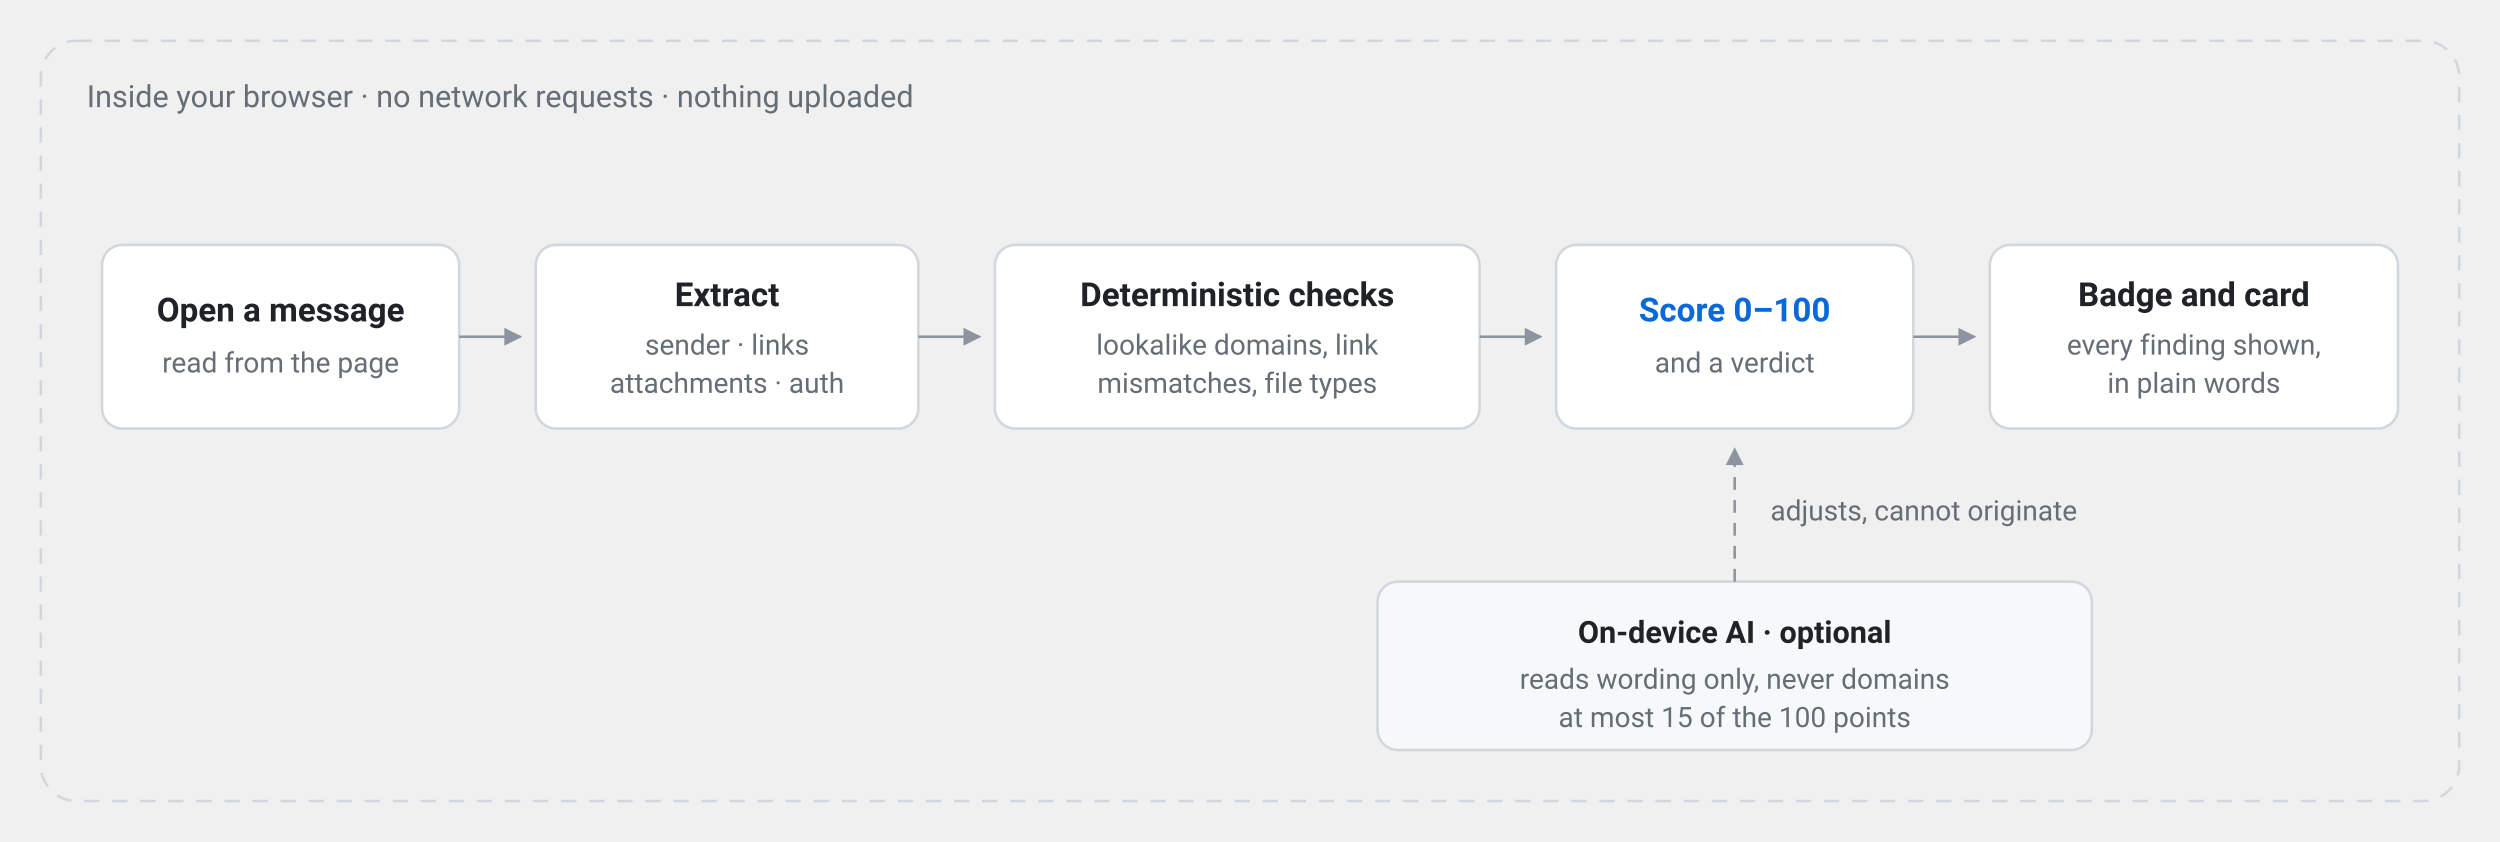
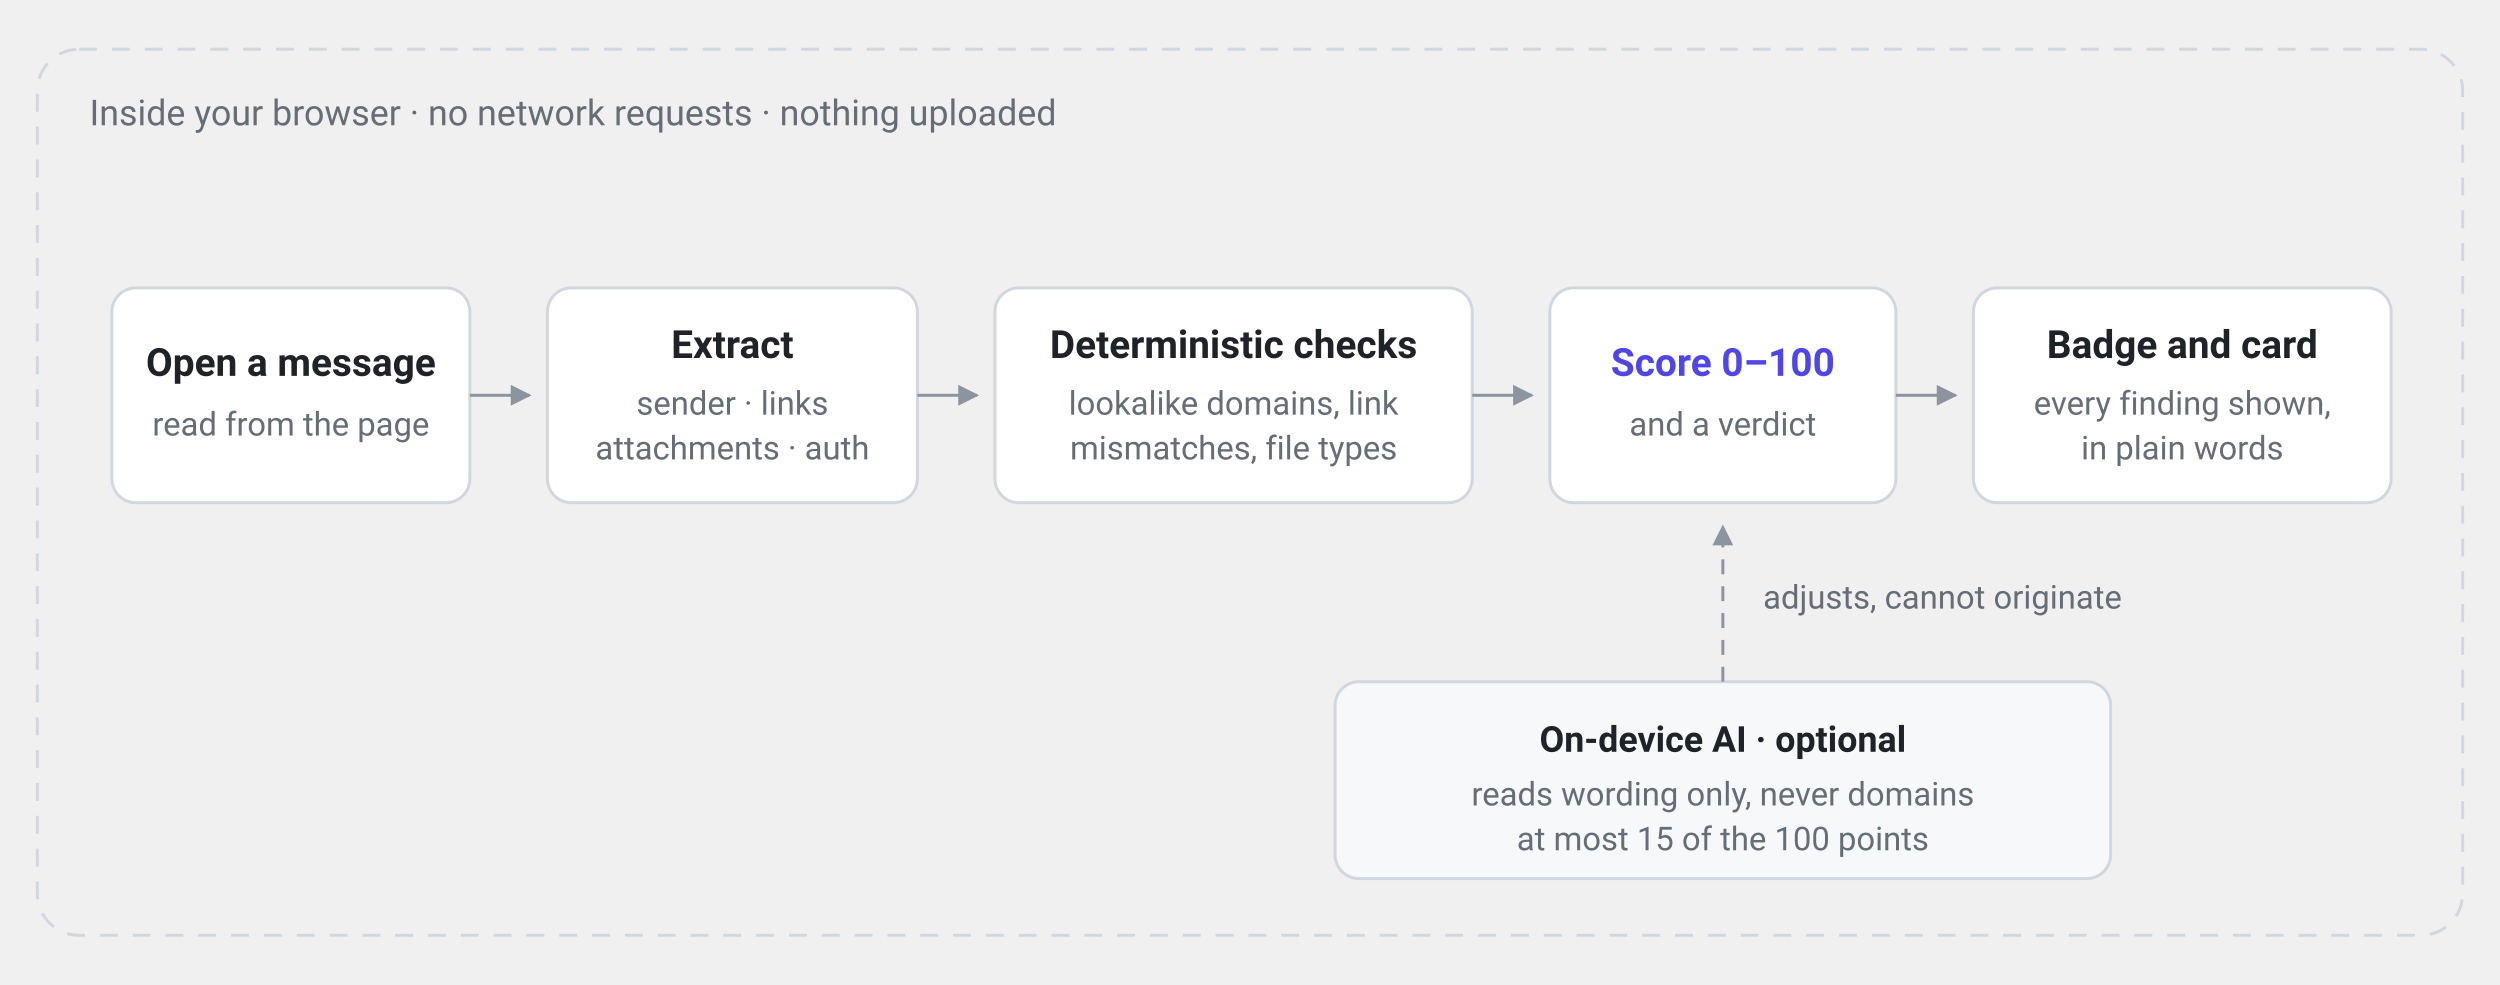
- <svg xmlns="http://www.w3.org/2000/svg" viewBox="0 0 980 330" width="980" height="330" role="img" aria-labelledby="pipeline-title pipeline-desc">
+ <svg xmlns="http://www.w3.org/2000/svg" viewBox="0 0 838 330" width="838" height="330" role="img" aria-labelledby="pipeline-title pipeline-desc">
  <style>
    .box { fill: #ffffff; stroke: #d0d7de; }
    .box-soft { fill: #f6f8fa; stroke: #d0d7de; }
    .frame { fill: none; stroke: #d0d7de; stroke-dasharray: 6 5; }
    .t { fill: #1f2328; font-weight: 600; }
    .s { fill: #656d76; }
-     .k { fill: #0969da; font-weight: 600; }
+     .k { fill: #4f46e5; font-weight: 600; }
    .arrow { stroke: #8c959f; fill: none; }
    .head { fill: #8c959f; }
    text { font-family: -apple-system, BlinkMacSystemFont, "Segoe UI", Roboto, Arial, sans-serif; }

    @media (prefers-color-scheme: dark) {
      .box { fill: #161b22; stroke: #30363d; }
      .box-soft { fill: #0d1117; stroke: #30363d; }
      .frame { stroke: #30363d; }
      .t { fill: #e6edf3; }
      .s { fill: #9198a1; }
-       .k { fill: #58a6ff; }
+       .k { fill: #a5b4fc; }
      .arrow { stroke: #6e7681; }
      .head { fill: #6e7681; }
    }
  </style>
  <defs>
    <marker id="a" viewBox="0 0 10 10" refX="9" refY="5" markerWidth="7" markerHeight="7" orient="auto-start-reverse">
      <path class="head" d="M0 0 L10 5 L0 10 z" />
    </marker>
  </defs>
-   <rect class="frame" x="16" y="16" width="948" height="298" rx="14" />
-   <text class="s" x="34" y="42" font-size="12">Inside your browser · no network requests · nothing uploaded</text>
-   <rect class="box" x="40" y="96" width="140" height="72" rx="8" />
-   <text class="t" x="110" y="126" font-size="13" text-anchor="middle">Open a message</text>
-   <text class="s" x="110" y="146" font-size="11" text-anchor="middle">read from the page</text>
-   <path class="arrow" d="M180 132 H204" marker-end="url(#a)" />
-   <rect class="box" x="210" y="96" width="150" height="72" rx="8" />
-   <text class="t" x="285" y="120" font-size="13" text-anchor="middle">Extract</text>
-   <text class="s" x="285" y="139" font-size="11" text-anchor="middle">sender · links</text>
-   <text class="s" x="285" y="154" font-size="11" text-anchor="middle">attachments · auth</text>
-   <path class="arrow" d="M360 132 H384" marker-end="url(#a)" />
-   <rect class="box" x="390" y="96" width="190" height="72" rx="8" />
-   <text class="t" x="485" y="120" font-size="13" text-anchor="middle">Deterministic checks</text>
-   <text class="s" x="485" y="139" font-size="11" text-anchor="middle">lookalike domains, link</text>
-   <text class="s" x="485" y="154" font-size="11" text-anchor="middle">mismatches, file types</text>
-   <path class="arrow" d="M580 132 H604" marker-end="url(#a)" />
-   <rect class="box" x="610" y="96" width="140" height="72" rx="8" />
-   <text class="k" x="680" y="126" font-size="13" text-anchor="middle">Score 0–100</text>
-   <text class="s" x="680" y="146" font-size="11" text-anchor="middle">and a verdict</text>
-   <path class="arrow" d="M750 132 H774" marker-end="url(#a)" />
-   <rect class="box" x="780" y="96" width="160" height="72" rx="8" />
-   <text class="t" x="860" y="120" font-size="13" text-anchor="middle">Badge and card</text>
-   <text class="s" x="860" y="139" font-size="11" text-anchor="middle">every finding shown,</text>
-   <text class="s" x="860" y="154" font-size="11" text-anchor="middle">in plain words</text>
-   <rect class="box-soft" x="540" y="228" width="280" height="66" rx="8" />
-   <text class="t" x="680" y="252" font-size="12" text-anchor="middle">On-device AI · optional</text>
-   <text class="s" x="680" y="270" font-size="11" text-anchor="middle">reads wording only, never domains</text>
-   <text class="s" x="680" y="285" font-size="11" text-anchor="middle">at most 15 of the 100 points</text>
-   <path class="arrow" stroke-dasharray="5 4" d="M680 228 V176" marker-end="url(#a)" />
-   <text class="s" x="694" y="204" font-size="11">adjusts, cannot originate</text>
+   <rect class="frame" x="12.5" y="16.5" width="813" height="297" rx="14" />
+   <text class="s" x="30" y="42" font-size="12">Inside your browser · no network requests · nothing uploaded</text>
+   <rect class="box" x="37.5" y="96.5" width="120" height="72" rx="8" />
+   <text class="t" x="97.5" y="126" font-size="13" text-anchor="middle">Open a message</text>
+   <text class="s" x="97.5" y="146" font-size="11" text-anchor="middle">read from the page</text>
+   <path class="arrow" d="M157.5 132.5 H177.5" marker-end="url(#a)" />
+   <rect class="box" x="183.5" y="96.5" width="124" height="72" rx="8" />
+   <text class="t" x="245.5" y="120" font-size="13" text-anchor="middle">Extract</text>
+   <text class="s" x="245.5" y="139" font-size="11" text-anchor="middle">sender · links</text>
+   <text class="s" x="245.5" y="154" font-size="11" text-anchor="middle">attachments · auth</text>
+   <path class="arrow" d="M307.5 132.5 H327.5" marker-end="url(#a)" />
+   <rect class="box" x="333.5" y="96.5" width="160" height="72" rx="8" />
+   <text class="t" x="413.5" y="120" font-size="13" text-anchor="middle">Deterministic checks</text>
+   <text class="s" x="413.5" y="139" font-size="11" text-anchor="middle">lookalike domains, link</text>
+   <text class="s" x="413.5" y="154" font-size="11" text-anchor="middle">mismatches, file types</text>
+   <path class="arrow" d="M493.5 132.5 H513.5" marker-end="url(#a)" />
+   <rect class="box" x="519.5" y="96.5" width="116" height="72" rx="8" />
+   <text class="k" x="577.5" y="126" font-size="13" text-anchor="middle">Score 0–100</text>
+   <text class="s" x="577.5" y="146" font-size="11" text-anchor="middle">and a verdict</text>
+   <path class="arrow" d="M635.5 132.5 H655.5" marker-end="url(#a)" />
+   <rect class="box" x="661.5" y="96.5" width="140" height="72" rx="8" />
+   <text class="t" x="731.5" y="120" font-size="13" text-anchor="middle">Badge and card</text>
+   <text class="s" x="731.5" y="139" font-size="11" text-anchor="middle">every finding shown,</text>
+   <text class="s" x="731.5" y="154" font-size="11" text-anchor="middle">in plain words</text>
+   <rect class="box-soft" x="447.5" y="228.5" width="260" height="66" rx="8" />
+   <text class="t" x="577.5" y="252" font-size="12" text-anchor="middle">On-device AI · optional</text>
+   <text class="s" x="577.5" y="270" font-size="11" text-anchor="middle">reads wording only, never domains</text>
+   <text class="s" x="577.5" y="285" font-size="11" text-anchor="middle">at most 15 of the 100 points</text>
+   <path class="arrow" stroke-dasharray="5 4" d="M577.5 228.5 V176.5" marker-end="url(#a)" />
+   <text class="s" x="591" y="204" font-size="11">adjusts, cannot originate</text>
</svg>
